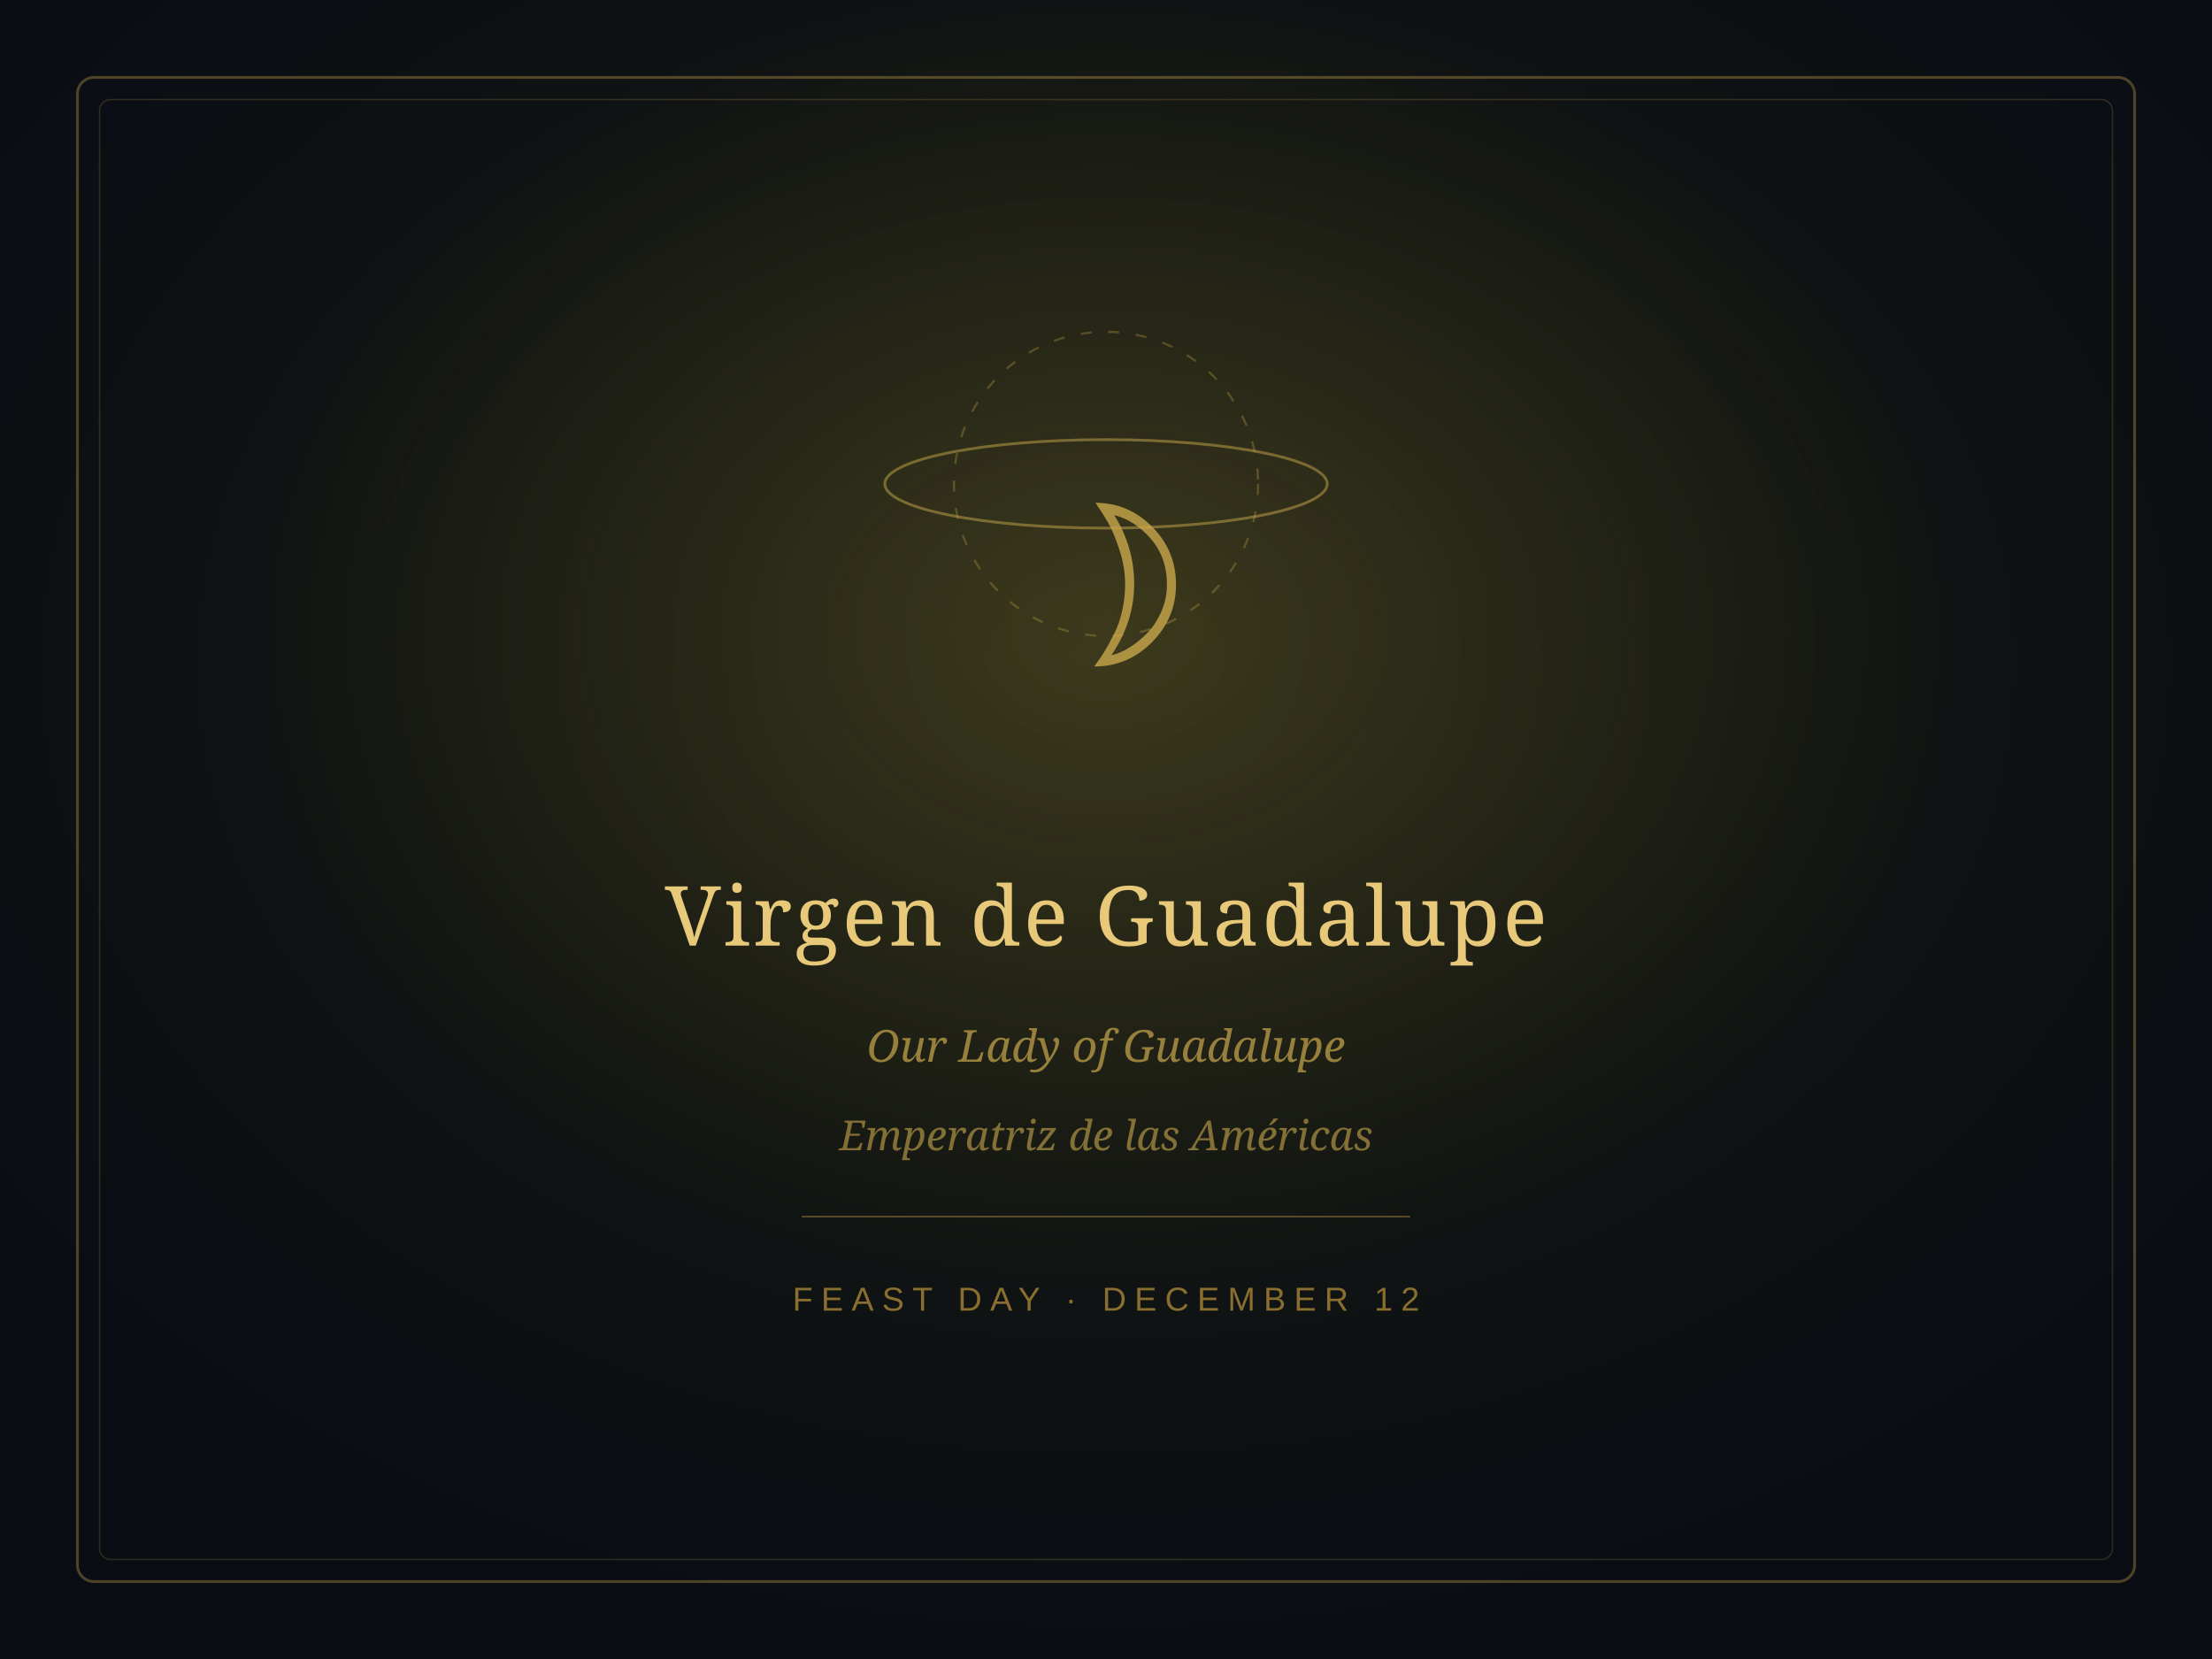
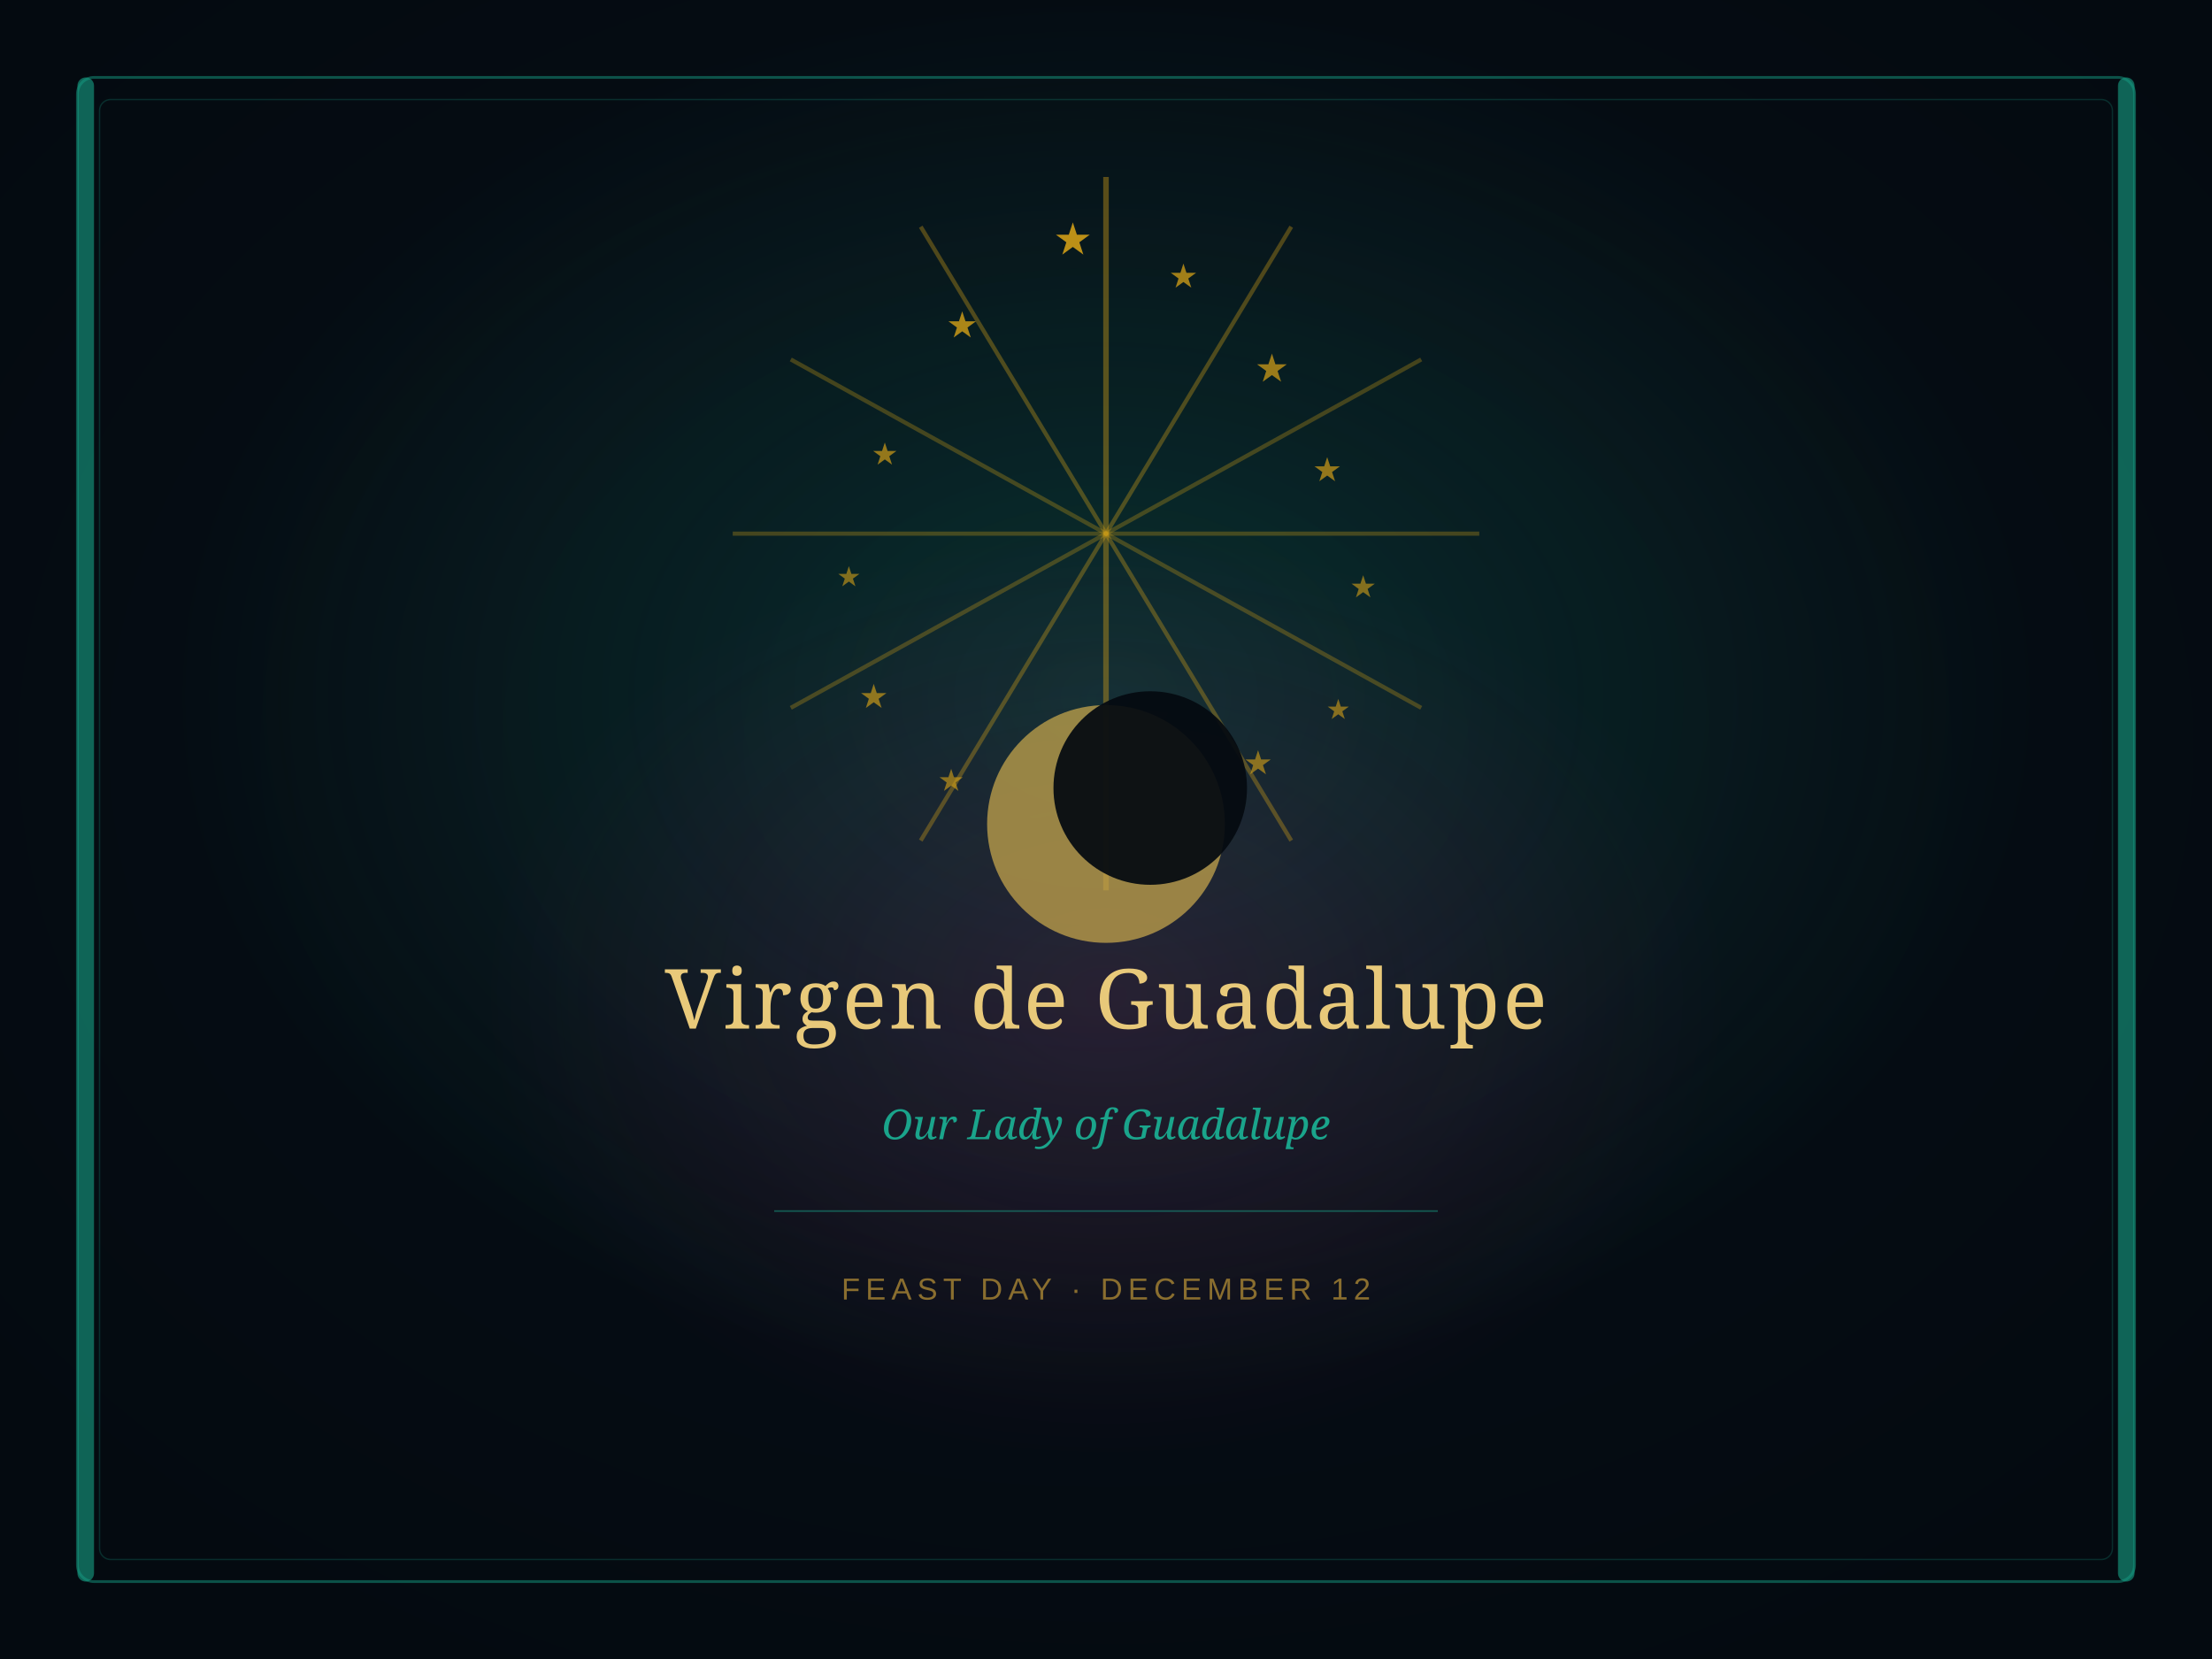
<svg xmlns="http://www.w3.org/2000/svg" viewBox="0 0 800 600" width="800" height="600">
  <defs>
-     <radialGradient id="bg" cx="50%" cy="40%" r="60%">
-       <stop offset="0%" stop-color="#1a1e10" />
-       <stop offset="100%" stop-color="#0a0d14" />
+     <radialGradient id="gd-bg" cx="50%" cy="45%" r="65%">
+       <stop offset="0%" stop-color="#071018" />
+       <stop offset="100%" stop-color="#040a10" />
    </radialGradient>
-     <radialGradient id="glow" cx="50%" cy="38%" r="38%">
-       <stop offset="0%" stop-color="#c9a84c" stop-opacity="0.20" />
-       <stop offset="100%" stop-color="#c9a84c" stop-opacity="0" />
+     <radialGradient id="gd-glow" cx="50%" cy="42%" r="42%">
+       <stop offset="0%" stop-color="#16a085" stop-opacity="0.22" />
+       <stop offset="100%" stop-color="#16a085" stop-opacity="0" />
+     </radialGradient>
+     <radialGradient id="gd-rose" cx="50%" cy="60%" r="28%">
+       <stop offset="0%" stop-color="#e91e8c" stop-opacity="0.14" />
+       <stop offset="100%" stop-color="#e91e8c" stop-opacity="0" />
    </radialGradient>
  </defs>
-   <rect width="800" height="600" fill="url(#bg)" />
-   <rect width="800" height="600" fill="url(#glow)" />
-   <rect x="28" y="28" width="744" height="544" rx="6" fill="none" stroke="#c9a84c" stroke-width="1" stroke-opacity="0.35" />
-   <rect x="36" y="36" width="728" height="528" rx="4" fill="none" stroke="#c9a84c" stroke-width="0.5" stroke-opacity="0.2" />
-   <ellipse cx="400" cy="175" rx="80" ry="16" fill="none" stroke="#c9a84c" stroke-width="1" stroke-opacity="0.5" />
-   <circle cx="400" cy="175" r="55" fill="none" stroke="#c9a84c" stroke-width="0.8" stroke-opacity="0.3" stroke-dasharray="4 6" />
-   <text x="400" y="240" text-anchor="middle" font-family="Georgia,serif" font-size="80" fill="#c9a84c" opacity="0.8">☽</text>
-   <text x="400" y="342" text-anchor="middle" font-family="Georgia,serif" font-size="30" fill="#e8c97a" letter-spacing="1">Virgen de Guadalupe</text>
-   <text x="400" y="384" text-anchor="middle" font-family="Georgia,serif" font-size="16" fill="#c9a84c" opacity="0.7" font-style="italic">Our Lady of Guadalupe</text>
-   <text x="400" y="416" text-anchor="middle" font-family="Georgia,serif" font-size="15" fill="#c9a84c" opacity="0.6" font-style="italic">Emperatriz de las Américas</text>
-   <line x1="290" y1="440" x2="510" y2="440" stroke="#c9a84c" stroke-width="0.6" stroke-opacity="0.4" />
-   <text x="400" y="474" text-anchor="middle" font-family="Arial,sans-serif" font-size="12" fill="#8a6e2f" letter-spacing="3">FEAST DAY · DECEMBER 12</text>
+   <rect width="800" height="600" fill="url(#gd-bg)" />
+   <rect width="800" height="600" fill="url(#gd-glow)" />
+   <rect width="800" height="600" fill="url(#gd-rose)" />
+   <rect x="28" y="28" width="744" height="544" rx="6" fill="none" stroke="#1abc9c" stroke-width="1" stroke-opacity="0.4" />
+   <rect x="36" y="36" width="728" height="528" rx="4" fill="none" stroke="#1abc9c" stroke-width="0.5" stroke-opacity="0.2" />
+   <rect x="28" y="28" width="6" height="544" rx="3" fill="#16a085" opacity="0.6" />
+   <rect x="766" y="28" width="6" height="544" rx="3" fill="#16a085" opacity="0.6" />
+   <line x1="400" y1="193" x2="400" y2="64" stroke="#d4a017" stroke-width="2" stroke-opacity="0.4" />
+   <line x1="400" y1="193" x2="467" y2="82" stroke="#d4a017" stroke-width="1.5" stroke-opacity="0.35" />
+   <line x1="400" y1="193" x2="514" y2="130" stroke="#d4a017" stroke-width="1.5" stroke-opacity="0.3" />
+   <line x1="400" y1="193" x2="535" y2="193" stroke="#d4a017" stroke-width="1.5" stroke-opacity="0.3" />
+   <line x1="400" y1="193" x2="514" y2="256" stroke="#d4a017" stroke-width="1.5" stroke-opacity="0.3" />
+   <line x1="400" y1="193" x2="467" y2="304" stroke="#d4a017" stroke-width="1.5" stroke-opacity="0.35" />
+   <line x1="400" y1="193" x2="400" y2="322" stroke="#d4a017" stroke-width="2" stroke-opacity="0.4" />
+   <line x1="400" y1="193" x2="333" y2="304" stroke="#d4a017" stroke-width="1.5" stroke-opacity="0.35" />
+   <line x1="400" y1="193" x2="286" y2="256" stroke="#d4a017" stroke-width="1.5" stroke-opacity="0.3" />
+   <line x1="400" y1="193" x2="265" y2="193" stroke="#d4a017" stroke-width="1.5" stroke-opacity="0.3" />
+   <line x1="400" y1="193" x2="286" y2="130" stroke="#d4a017" stroke-width="1.5" stroke-opacity="0.3" />
+   <line x1="400" y1="193" x2="333" y2="82" stroke="#d4a017" stroke-width="1.5" stroke-opacity="0.35" />
+   <circle cx="400" cy="298" r="43" fill="#c9a84c" opacity="0.72" />
+   <circle cx="416" cy="285" r="35" fill="#040a10" opacity="0.93" />
+   <text x="388" y="92" font-family="Arial" font-size="16" fill="#d4a017" opacity="0.88" text-anchor="middle">★</text>
+   <text x="428" y="104" font-family="Arial" font-size="12" fill="#d4a017" opacity="0.75" text-anchor="middle">★</text>
+   <text x="348" y="122" font-family="Arial" font-size="13" fill="#d4a017" opacity="0.8" text-anchor="middle">★</text>
+   <text x="460" y="138" font-family="Arial" font-size="14" fill="#d4a017" opacity="0.72" text-anchor="middle">★</text>
+   <text x="320" y="168" font-family="Arial" font-size="11" fill="#d4a017" opacity="0.68" text-anchor="middle">★</text>
+   <text x="480" y="174" font-family="Arial" font-size="12" fill="#d4a017" opacity="0.68" text-anchor="middle">★</text>
+   <text x="307" y="212" font-family="Arial" font-size="10" fill="#d4a017" opacity="0.6" text-anchor="middle">★</text>
+   <text x="493" y="216" font-family="Arial" font-size="11" fill="#d4a017" opacity="0.6" text-anchor="middle">★</text>
+   <text x="316" y="256" font-family="Arial" font-size="12" fill="#d4a017" opacity="0.65" text-anchor="middle">★</text>
+   <text x="484" y="260" font-family="Arial" font-size="10" fill="#d4a017" opacity="0.6" text-anchor="middle">★</text>
+   <text x="344" y="286" font-family="Arial" font-size="11" fill="#d4a017" opacity="0.62" text-anchor="middle">★</text>
+   <text x="455" y="280" font-family="Arial" font-size="12" fill="#d4a017" opacity="0.62" text-anchor="middle">★</text>
+   <text x="400" y="372" text-anchor="middle" font-family="Georgia,serif" font-size="30" fill="#e8c97a" letter-spacing="1">Virgen de Guadalupe</text>
+   <text x="400" y="412" text-anchor="middle" font-family="Georgia,serif" font-size="15" fill="#1abc9c" opacity="0.85" font-style="italic">Our Lady of Guadalupe</text>
+   <line x1="280" y1="438" x2="520" y2="438" stroke="#1abc9c" stroke-width="0.6" stroke-opacity="0.4" />
+   <text x="400" y="470" text-anchor="middle" font-family="Arial,sans-serif" font-size="11" fill="#8a6e2f" letter-spacing="2">FEAST DAY · DECEMBER 12</text>
</svg>
